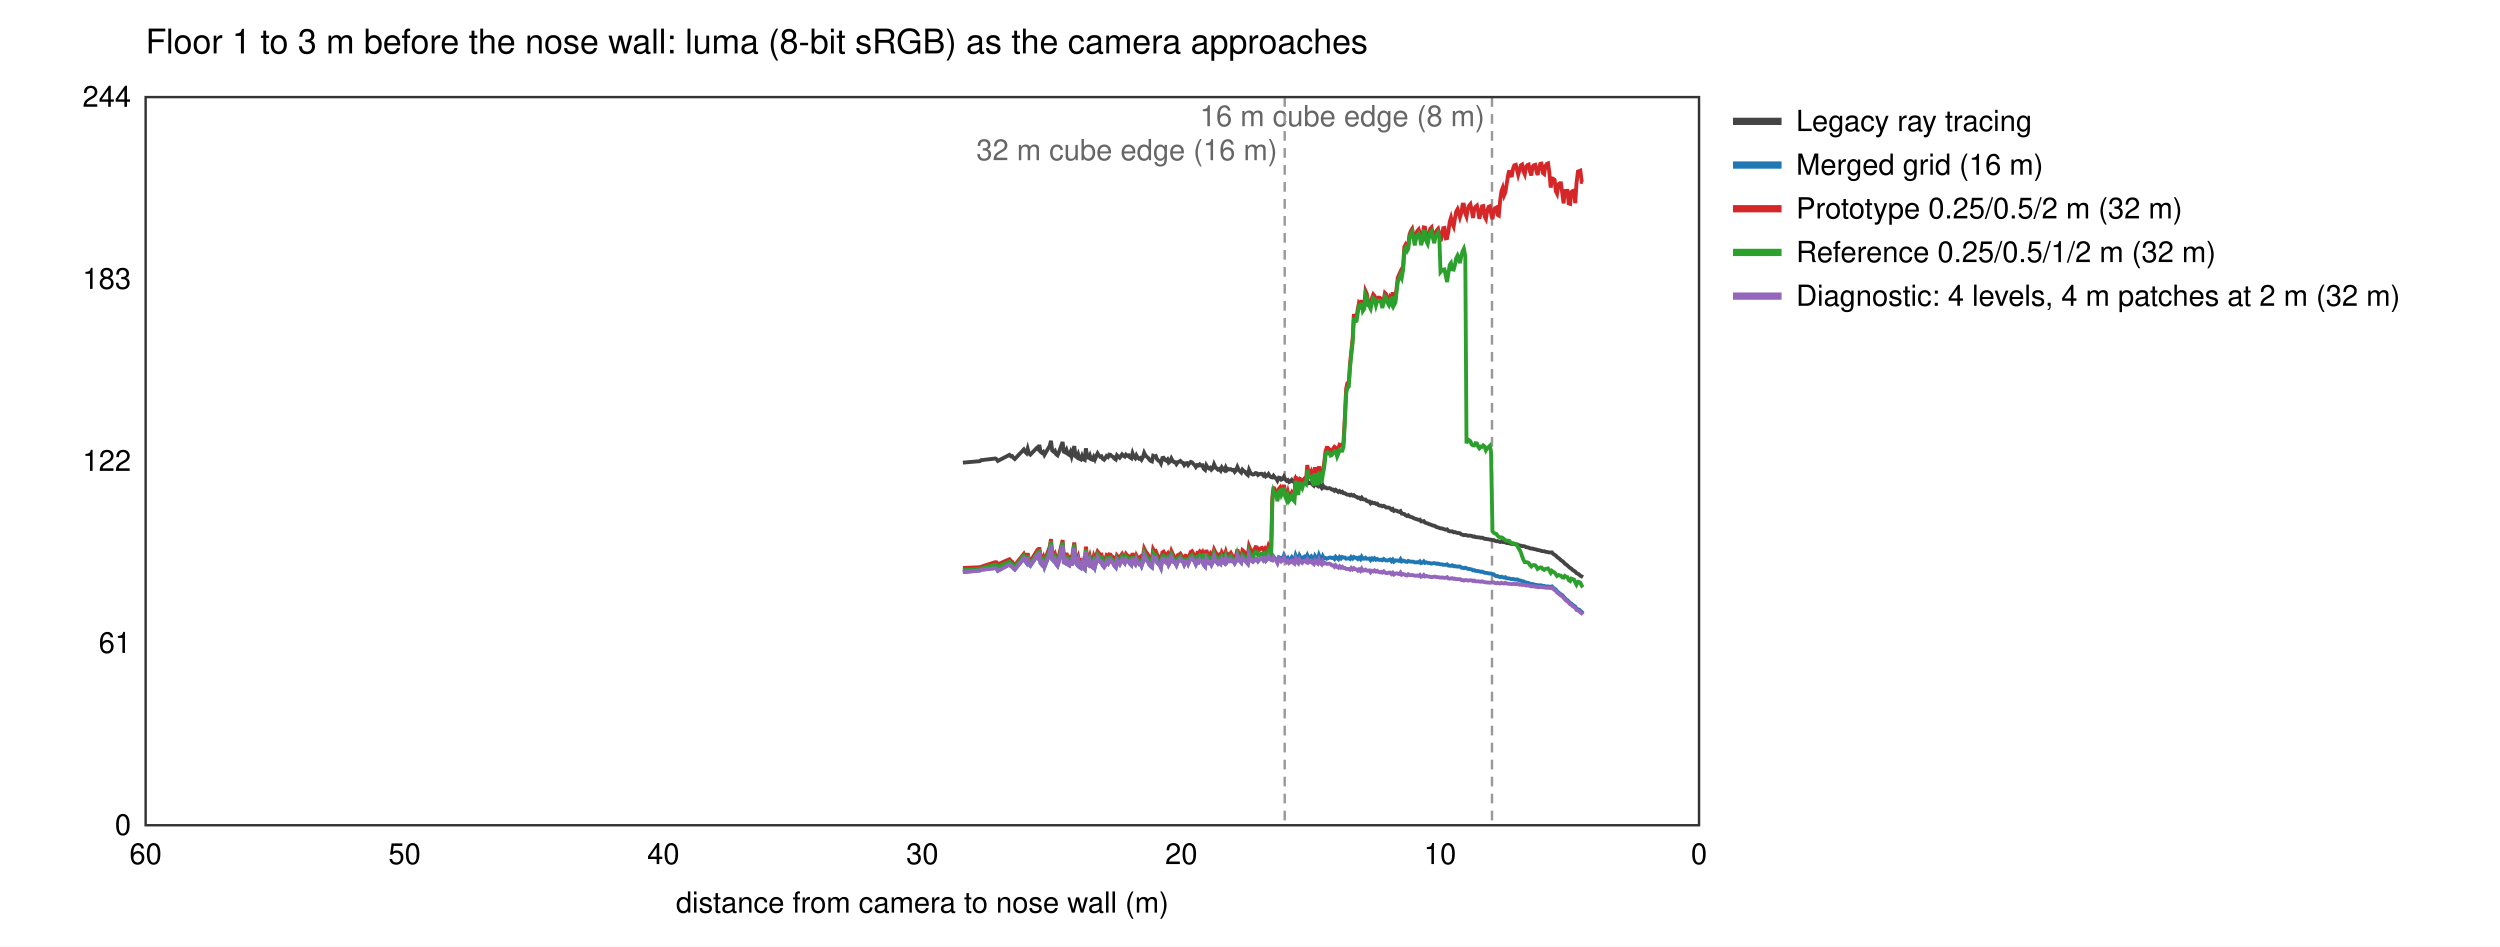
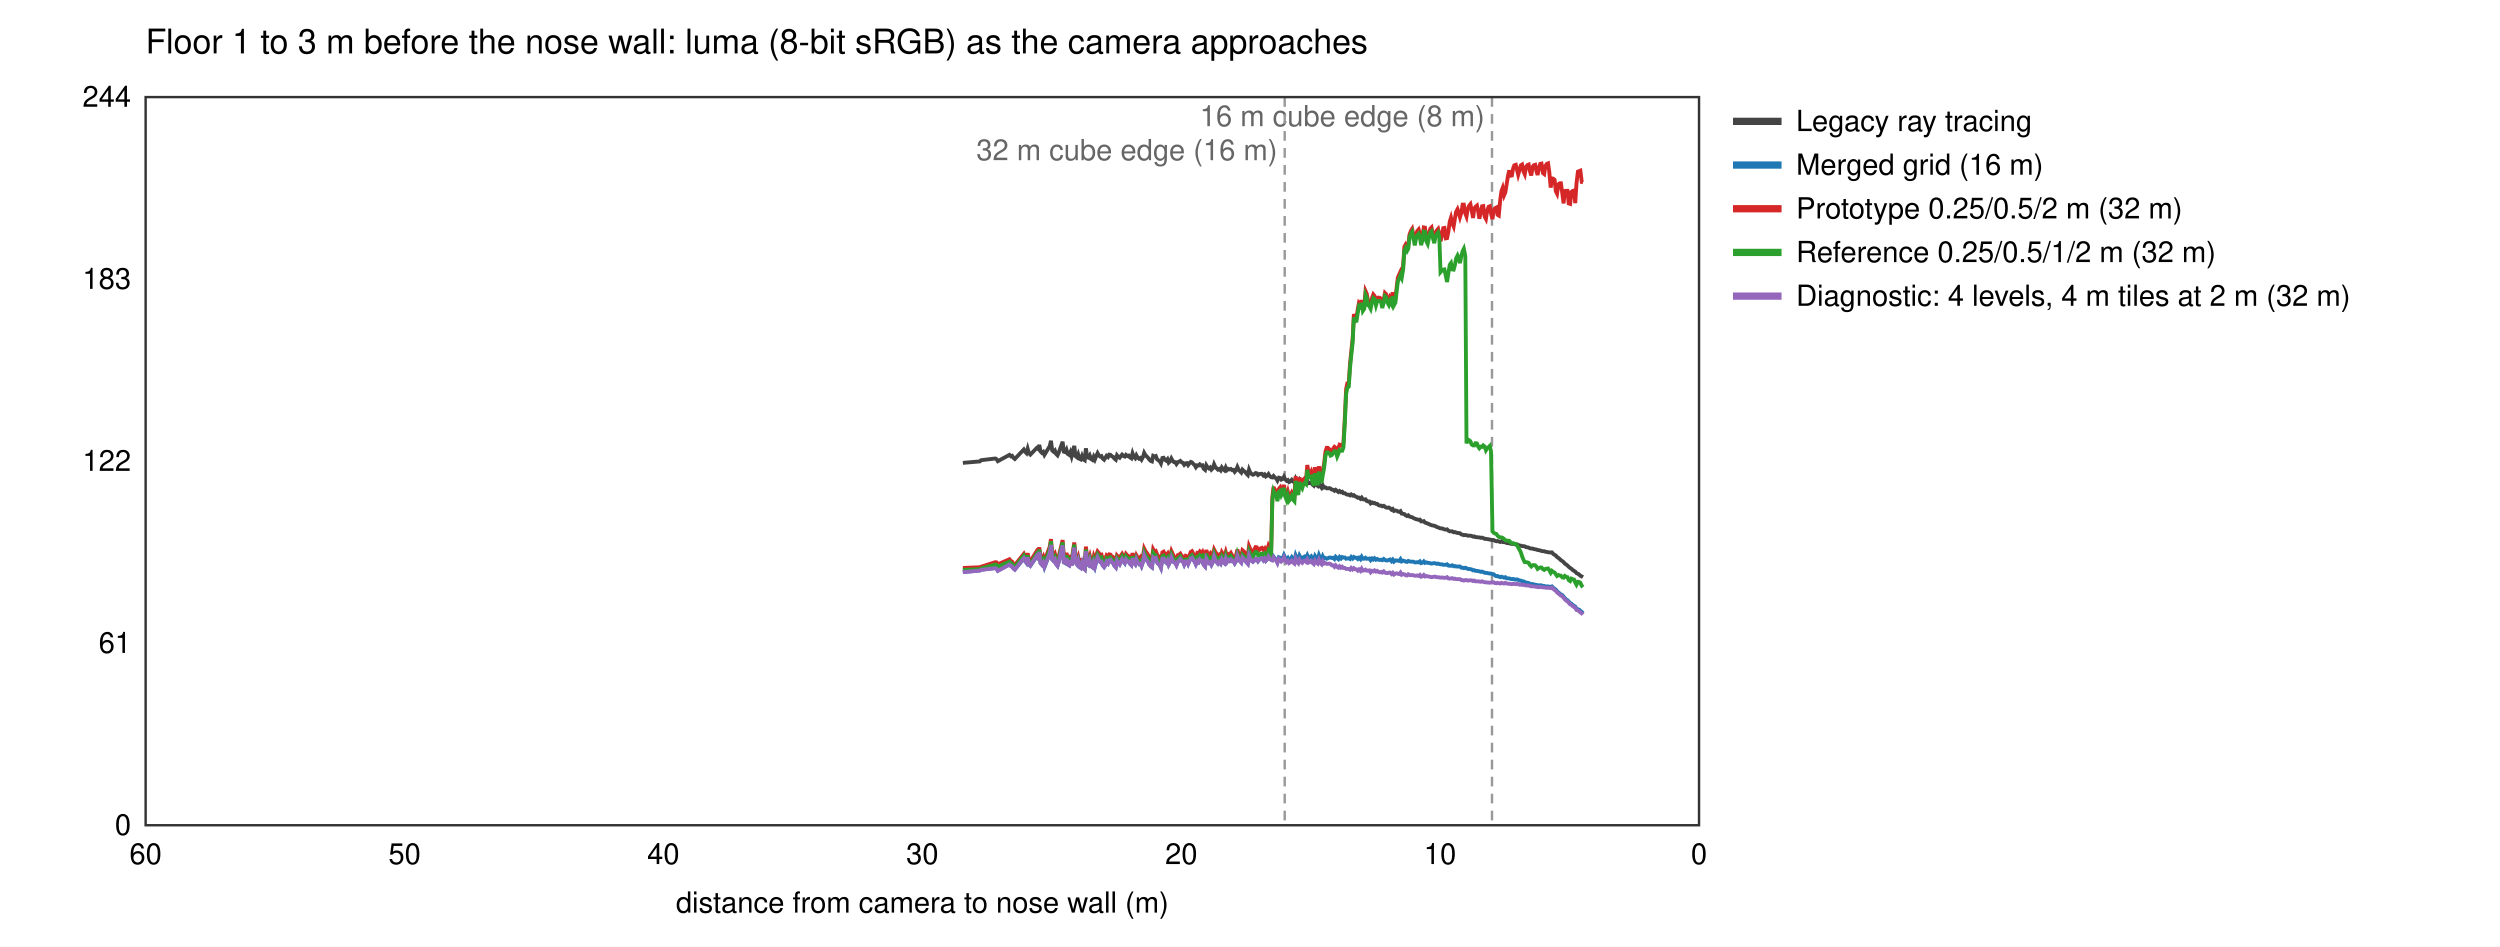
<svg xmlns="http://www.w3.org/2000/svg" width="1030" height="390" font-family="Helvetica, Arial, sans-serif" font-size="12">
  <rect width="100%" height="100%" fill="white" />
  <text x="60" y="22" font-size="14">Floor 1 to 3 m before the nose wall: luma (8-bit sRGB) as the camera approaches</text>
  <line x1="614.7" y1="40" x2="614.7" y2="340" stroke="#999" stroke-dasharray="4 3" />
  <text x="611.7" y="52" fill="#666" text-anchor="end">16 m cube edge (8 m)</text>
  <line x1="529.3" y1="40" x2="529.3" y2="340" stroke="#999" stroke-dasharray="4 3" />
  <text x="526.3" y="66" fill="#666" text-anchor="end">32 m cube edge (16 m)</text>
  <text x="700.0" y="356" text-anchor="middle">0</text>
  <text x="593.3" y="356" text-anchor="middle">10</text>
  <text x="486.7" y="356" text-anchor="middle">20</text>
  <text x="380.0" y="356" text-anchor="middle">30</text>
  <text x="273.3" y="356" text-anchor="middle">40</text>
  <text x="166.7" y="356" text-anchor="middle">50</text>
  <text x="60.0" y="356" text-anchor="middle">60</text>
  <text x="54" y="344.0" text-anchor="end">0</text>
  <text x="54" y="269.0" text-anchor="end">61</text>
  <text x="54" y="194.0" text-anchor="end">122</text>
  <text x="54" y="119.0" text-anchor="end">183</text>
  <text x="54" y="44.0" text-anchor="end">244</text>
  <text x="380.0" y="376" text-anchor="middle">distance from camera to nose wall (m)</text>
  <rect x="60" y="40" width="640" height="300" fill="none" stroke="#333" />
-   <polyline points="396.7,190.6 403.7,190.0 404.2,189.6 410.1,188.9 410.6,189.2 411.1,189.9 415.9,187.4 416.5,188.0 417.0,187.9 417.5,188.6 418.1,189.1 421.8,185.2 422.3,186.1 422.9,186.7 423.4,184.9 423.9,186.8 424.5,187.3 427.1,184.6 427.7,185.1 428.2,183.3 428.7,186.1 429.3,186.6 429.8,186.2 430.3,187.4 432.5,183.7 433.0,181.6 433.5,185.6 434.1,186.1 434.6,185.7 435.1,187.1 435.7,187.6 436.2,186.5 437.8,182.1 438.3,186.1 438.9,186.4 439.4,185.4 439.9,187.0 440.5,187.4 441.0,186.3 441.5,188.0 442.6,183.8 443.1,187.9 443.7,188.4 444.2,187.2 444.7,189.0 445.3,189.3 445.8,187.9 446.3,189.2 446.9,189.5 447.4,184.7 447.9,188.4 448.5,188.6 449.0,187.6 449.5,189.2 450.1,189.4 450.6,188.3 451.1,189.3 451.7,187.8 452.2,186.8 452.7,187.6 453.3,188.2 453.8,188.0 454.3,189.0 454.9,189.4 455.4,188.7 455.9,187.9 456.5,188.3 457.0,187.3 457.5,187.4 458.1,188.0 458.6,188.2 459.1,188.9 459.7,189.3 460.2,187.6 460.7,188.1 461.3,188.6 461.8,187.9 462.3,187.2 462.9,187.8 463.4,188.1 463.9,187.3 464.5,187.8 465.0,187.6 465.5,188.4 466.1,188.8 466.6,186.8 467.1,188.2 467.7,188.8 468.2,187.6 468.7,188.5 469.3,189.0 469.8,188.7 470.3,189.4 470.9,188.3 471.4,186.6 471.9,187.6 472.5,188.2 473.0,188.6 473.5,189.3 474.1,189.9 474.6,190.1 475.1,187.8 475.7,188.1 476.2,187.9 476.7,189.2 477.3,189.8 477.8,190.0 478.3,190.9 478.9,188.7 479.4,188.6 479.9,189.4 480.5,189.8 481.0,189.3 481.5,190.6 482.1,190.1 482.6,188.9 483.1,189.8 483.7,190.4 484.2,190.4 484.7,191.2 485.3,190.4 485.8,190.2 486.3,189.9 486.9,190.5 487.4,190.7 487.9,191.6 488.5,190.9 489.0,190.8 489.5,191.6 490.1,190.8 490.6,190.3 491.1,190.5 491.7,191.2 492.2,191.6 492.7,192.4 493.3,191.6 493.8,191.8 494.3,191.3 494.9,191.8 495.4,191.7 495.9,193.1 496.5,193.6 497.0,191.7 497.5,192.5 498.1,193.0 498.6,192.7 499.1,193.5 499.7,192.9 500.2,191.3 500.7,192.4 501.3,193.0 501.8,193.5 502.3,193.2 502.9,193.9 503.4,192.6 503.9,193.3 504.5,193.8 505.0,192.6 505.5,193.7 506.1,193.2 506.6,193.4 507.1,193.3 507.7,193.7 508.2,193.6 508.7,194.4 509.3,193.7 509.8,192.4 510.3,193.5 510.9,194.2 511.4,194.7 511.9,193.5 512.5,194.1 513.0,194.4 513.5,195.2 514.1,195.7 514.6,193.6 515.1,194.7 515.7,195.3 516.2,195.5 516.7,195.4 517.3,194.9 517.8,195.0 518.3,195.7 518.9,195.3 519.4,195.2 519.9,195.2 520.5,195.9 521.0,195.4 521.5,196.3 522.1,195.9 522.6,195.3 523.1,196.1 523.7,196.6 524.2,196.7 524.7,196.0 525.3,196.8 525.8,197.1 526.3,198.0 526.9,196.8 527.4,196.9 527.9,197.6 528.5,197.3 529.0,196.4 529.5,197.5 530.1,198.1 530.6,197.8 531.1,198.6 531.7,198.3 532.2,197.7 532.7,198.3 533.3,198.8 533.8,197.3 534.3,198.4 534.9,198.9 535.4,197.7 535.9,198.4 536.5,199.0 537.0,198.4 537.5,198.3 538.1,198.8 538.6,198.1 539.1,199.1 539.7,199.0 540.2,198.8 540.7,199.6 541.3,200.1 541.8,199.0 542.3,199.7 542.9,200.2 543.4,199.1 543.9,200.3 544.5,201.0 545.0,200.0 545.5,200.9 546.1,200.8 546.6,201.2 547.1,201.2 547.7,201.1 548.2,201.3 548.7,201.7 549.3,201.7 549.8,202.2 550.3,201.8 550.9,202.3 551.4,202.7 551.9,202.3 552.5,202.8 553.0,202.6 553.5,203.2 554.1,203.2 554.6,203.6 555.1,203.8 555.7,203.8 556.2,204.1 556.7,203.8 557.3,204.2 557.8,204.0 558.3,204.5 558.9,204.7 559.4,205.1 559.9,205.0 560.5,205.5 561.0,205.0 561.5,205.7 562.1,205.8 562.6,205.8 563.1,206.4 563.7,206.6 564.2,206.6 564.7,207.4 565.3,207.0 565.8,207.3 566.3,207.2 566.9,207.6 567.4,207.5 567.9,208.1 568.5,208.3 569.0,208.3 569.5,208.6 570.1,208.4 570.6,208.7 571.1,209.1 571.7,209.1 572.2,209.1 572.7,209.4 573.3,210.0 573.8,209.7 574.3,210.5 574.9,210.3 575.4,210.4 575.9,210.7 576.5,210.9 577.0,210.6 577.5,211.6 578.1,211.7 578.6,211.8 579.1,212.3 579.7,212.6 580.2,212.3 580.7,212.8 581.3,213.0 581.8,213.1 582.3,213.4 582.9,213.7 583.4,213.8 583.9,214.0 584.5,214.2 585.0,214.1 585.5,214.8 586.1,214.8 586.6,214.7 587.1,215.3 587.7,215.5 588.2,215.7 588.7,215.9 589.3,216.1 589.8,216.3 590.3,216.5 590.9,216.6 591.4,216.8 591.9,217.2 592.5,217.3 593.0,217.5 593.5,217.7 594.1,217.7 594.6,217.9 595.1,218.1 595.7,218.2 596.2,218.1 596.7,218.7 597.3,218.9 597.8,218.9 598.3,218.9 598.9,219.3 599.4,219.2 599.9,219.4 600.5,219.6 601.0,219.6 601.5,219.7 602.1,220.2 602.6,220.3 603.1,220.5 603.7,220.4 604.2,220.5 604.7,220.7 605.3,220.7 605.8,220.7 606.3,220.8 606.9,221.1 607.4,221.0 607.9,221.3 608.5,221.3 609.0,221.4 609.5,221.4 610.1,221.6 610.6,221.5 611.1,221.7 611.7,222.0 612.2,222.0 612.7,222.1 613.3,222.2 613.8,222.3 614.3,222.4 614.9,222.5 615.4,222.5 615.9,222.8 616.5,223.0 617.0,222.9 617.5,223.1 618.1,223.3 618.6,223.0 619.1,223.3 619.7,223.4 620.2,223.3 620.7,223.7 621.3,223.8 621.8,223.8 622.3,224.0 622.9,224.1 623.4,224.0 623.9,224.2 624.5,224.3 625.0,224.3 625.5,224.5 626.1,224.8 626.6,224.8 627.1,225.0 627.7,225.0 628.2,225.1 628.7,225.4 629.3,225.5 629.8,225.6 630.3,225.9 630.9,226.0 631.4,226.0 631.9,226.2 632.5,226.3 633.0,226.4 633.5,226.6 634.1,226.7 634.6,226.8 635.1,227.0 635.7,227.1 636.2,227.1 636.7,227.3 637.3,227.4 637.8,227.5 638.3,227.6 638.9,227.6 639.4,227.6 639.9,228.2 640.5,228.6 641.0,228.9 641.5,229.5 642.1,229.9 642.6,230.3 643.1,230.8 643.7,231.2 644.2,231.6 644.7,232.2 645.3,232.6 645.8,233.0 646.3,233.5 646.9,234.0 647.4,234.3 647.9,234.8 648.5,235.2 649.0,235.5 649.5,236.1 650.1,236.4 650.6,236.7 651.1,237.2 651.7,237.5 652.2,237.8" fill="none" stroke="#444444" stroke-width="1.6" />
+   <polyline points="396.7,190.7 403.7,190.1 404.2,189.6 410.1,188.9 410.6,189.2 411.1,190.0 415.9,187.4 416.5,188.0 417.0,187.8 417.5,188.6 418.1,189.1 421.8,185.2 422.3,186.1 422.9,186.7 423.4,184.9 423.9,186.7 424.5,187.3 427.1,184.6 427.7,185.0 428.2,183.3 428.7,186.0 429.3,186.6 429.8,186.2 430.3,187.4 432.5,183.8 433.0,181.6 433.5,185.6 434.1,186.1 434.6,185.6 435.1,187.0 435.7,187.6 436.2,186.5 437.8,182.0 438.3,186.1 438.9,186.3 439.4,185.3 439.9,187.0 440.5,187.4 441.0,186.3 441.5,188.0 442.6,183.7 443.1,187.9 443.7,188.4 444.2,187.2 444.7,189.0 445.3,189.3 445.8,187.9 446.3,189.2 446.9,189.6 447.4,184.7 447.9,188.4 448.5,188.6 449.0,187.7 449.5,189.1 450.1,189.5 450.6,188.2 451.1,189.3 451.7,187.8 452.2,186.7 452.7,187.6 453.3,188.1 453.8,187.9 454.3,188.9 454.9,189.4 455.4,188.6 455.9,187.8 456.5,188.3 457.0,187.3 457.5,187.4 458.1,188.0 458.6,188.2 459.1,188.9 459.7,189.4 460.2,187.6 460.7,188.2 461.3,188.6 461.8,187.9 462.3,187.3 462.9,187.9 463.4,188.1 463.9,187.4 464.5,187.9 465.0,187.7 465.5,188.4 466.1,188.8 466.6,186.8 467.1,188.2 467.7,188.8 468.2,187.6 468.7,188.5 469.3,189.0 469.8,188.7 470.3,189.4 470.9,188.3 471.4,186.6 471.9,187.5 472.5,188.1 473.0,188.6 473.5,189.3 474.1,189.9 474.6,190.1 475.1,187.8 475.7,188.1 476.2,187.9 476.7,189.2 477.3,189.7 477.8,190.0 478.3,190.9 478.9,188.7 479.4,188.6 479.9,189.4 480.5,189.8 481.0,189.2 481.5,190.6 482.1,190.0 482.6,188.9 483.1,189.8 483.7,190.4 484.2,190.4 484.7,191.2 485.3,190.4 485.8,190.2 486.3,189.9 486.9,190.5 487.4,190.7 487.9,191.5 488.5,190.9 489.0,190.8 489.5,191.6 490.1,190.8 490.6,190.3 491.1,190.5 491.7,191.2 492.2,191.6 492.7,192.5 493.3,191.7 493.8,191.8 494.3,191.3 494.9,191.8 495.4,191.7 495.9,193.1 496.5,193.6 497.0,191.7 497.5,192.5 498.1,193.0 498.6,192.6 499.1,193.5 499.7,192.9 500.2,191.3 500.7,192.4 501.3,193.0 501.8,193.5 502.3,193.2 502.9,193.8 503.4,192.6 503.9,193.3 504.5,193.8 505.0,192.6 505.5,193.7 506.1,193.2 506.6,193.4 507.1,193.2 507.7,193.7 508.2,193.6 508.7,194.4 509.3,193.7 509.8,192.4 510.3,193.5 510.9,194.2 511.4,194.7 511.9,193.5 512.5,194.1 513.0,194.4 513.5,195.1 514.1,195.7 514.6,193.5 515.1,194.7 515.7,195.3 516.2,195.6 516.7,195.4 517.3,194.9 517.8,195.0 518.3,195.7 518.9,195.3 519.4,195.2 519.9,195.2 520.5,195.9 521.0,195.5 521.5,196.3 522.1,195.9 522.6,195.3 523.1,196.1 523.7,196.6 524.2,196.7 524.7,196.1 525.3,196.8 525.8,197.1 526.3,198.0 526.9,196.8 527.4,196.9 527.9,197.6 528.5,197.3 529.0,196.4 529.5,197.5 530.1,198.1 530.6,197.8 531.1,198.6 531.7,198.3 532.2,197.7 532.7,198.3 533.3,198.8 533.8,197.3 534.3,198.4 534.9,198.9 535.4,197.7 535.9,198.5 536.5,198.9 537.0,198.4 537.5,198.3 538.1,198.8 538.6,198.1 539.1,199.1 539.7,199.0 540.2,198.8 540.7,199.6 541.3,200.1 541.8,199.0 542.3,199.7 542.9,200.2 543.4,199.1 543.9,200.3 544.5,201.0 545.0,200.0 545.5,200.9 546.1,200.8 546.6,201.2 547.1,201.2 547.7,201.1 548.2,201.3 548.7,201.7 549.3,201.8 549.8,202.2 550.3,201.8 550.9,202.3 551.4,202.7 551.9,202.3 552.5,202.8 553.0,202.6 553.5,203.2 554.1,203.2 554.6,203.6 555.1,203.8 555.7,203.8 556.2,204.1 556.7,203.7 557.3,204.2 557.8,204.0 558.3,204.5 558.9,204.7 559.4,205.1 559.9,205.0 560.5,205.5 561.0,205.0 561.5,205.7 562.1,205.8 562.6,205.7 563.1,206.4 563.7,206.6 564.2,206.6 564.7,207.4 565.3,207.0 565.8,207.3 566.3,207.2 566.9,207.6 567.4,207.6 567.9,208.1 568.5,208.3 569.0,208.3 569.5,208.6 570.1,208.4 570.6,208.8 571.1,209.1 571.7,209.2 572.2,209.1 572.7,209.4 573.3,210.0 573.8,209.7 574.3,210.5 574.9,210.3 575.4,210.4 575.9,210.7 576.5,210.9 577.0,210.6 577.5,211.6 578.1,211.7 578.6,211.8 579.1,212.3 579.7,212.6 580.2,212.3 580.7,212.8 581.3,213.0 581.8,213.1 582.3,213.4 582.9,213.7 583.4,213.9 583.9,214.0 584.5,214.2 585.0,214.1 585.5,214.8 586.1,214.8 586.6,214.7 587.1,215.3 587.7,215.5 588.2,215.7 588.7,215.9 589.3,216.2 589.8,216.4 590.3,216.5 590.9,216.6 591.4,216.8 591.9,217.1 592.5,217.3 593.0,217.5 593.5,217.7 594.1,217.7 594.6,217.9 595.1,218.1 595.7,218.2 596.2,218.1 596.7,218.6 597.3,218.9 597.8,218.9 598.3,218.9 598.9,219.3 599.4,219.2 599.9,219.4 600.5,219.6 601.0,219.6 601.5,219.7 602.1,220.2 602.6,220.3 603.1,220.5 603.7,220.4 604.2,220.5 604.7,220.7 605.3,220.7 605.8,220.7 606.3,220.8 606.9,221.1 607.4,221.0 607.9,221.3 608.5,221.3 609.0,221.4 609.5,221.4 610.1,221.6 610.6,221.5 611.1,221.7 611.7,222.0 612.2,222.0 612.7,222.1 613.3,222.2 613.8,222.3 614.3,222.4 614.9,222.5 615.4,222.5 615.9,222.8 616.5,223.0 617.0,222.9 617.5,223.1 618.1,223.3 618.6,223.0 619.1,223.3 619.7,223.4 620.2,223.3 620.7,223.7 621.3,223.8 621.8,223.8 622.3,224.0 622.9,224.1 623.4,224.0 623.9,224.2 624.5,224.3 625.0,224.3 625.5,224.5 626.1,224.8 626.6,224.8 627.1,225.0 627.7,225.0 628.2,225.1 628.7,225.4 629.3,225.5 629.8,225.6 630.3,225.9 630.9,226.0 631.4,226.0 631.9,226.2 632.5,226.3 633.0,226.4 633.5,226.6 634.1,226.7 634.6,226.8 635.1,227.0 635.7,227.1 636.2,227.1 636.7,227.3 637.3,227.4 637.8,227.5 638.3,227.6 638.9,227.6 639.4,227.6 639.9,228.2 640.5,228.6 641.0,228.9 641.5,229.5 642.1,229.9 642.6,230.3 643.1,230.8 643.7,231.2 644.2,231.6 644.7,232.2 645.3,232.6 645.8,233.0 646.3,233.5 646.9,234.0 647.4,234.3 647.9,234.8 648.5,235.2 649.0,235.5 649.5,236.1 650.1,236.4 650.6,236.7 651.1,237.2 651.7,237.5 652.2,237.8" fill="none" stroke="#444444" stroke-width="1.6" />
  <line x1="714" y1="50" x2="734" y2="50" stroke="#444444" stroke-width="3" />
  <text x="740" y="54">Legacy ray tracing</text>
  <polyline points="396.7,235.7 403.7,235.0 404.2,234.7 410.1,234.0 410.6,234.3 411.1,235.1 415.9,232.5 416.5,233.1 417.0,233.3 417.5,234.1 418.1,234.6 421.8,230.1 422.3,231.1 422.9,231.9 423.4,229.6 423.9,232.5 424.5,233.1 427.1,229.3 427.7,230.0 428.2,227.3 428.7,232.0 429.3,232.7 429.8,232.0 430.3,233.7 432.5,228.0 433.0,224.5 433.5,230.5 434.1,231.1 434.6,230.5 435.1,232.3 435.7,233.1 436.2,231.4 437.8,224.7 438.3,231.6 438.9,232.0 439.4,229.9 439.9,232.5 440.5,232.9 441.0,230.8 441.5,232.9 442.6,225.5 443.1,231.7 443.7,232.5 444.2,231.0 444.7,233.6 445.3,234.0 445.8,232.0 446.3,234.0 446.9,234.5 447.4,227.1 447.9,232.3 448.5,232.8 449.0,231.1 449.5,233.2 450.1,233.7 450.6,232.1 451.1,233.6 451.7,231.3 452.2,229.6 452.7,230.6 453.3,231.5 453.8,231.4 454.3,232.9 454.9,233.6 455.4,232.8 455.9,231.4 456.5,232.1 457.0,230.8 457.5,230.6 458.1,231.6 458.6,232.0 459.1,233.0 459.7,233.7 460.2,231.0 460.7,231.8 461.3,232.5 461.8,231.5 462.3,230.5 462.9,231.3 463.4,232.0 463.9,230.4 464.5,231.1 465.0,231.3 465.5,232.2 466.1,232.8 466.6,230.1 467.1,231.7 467.7,232.4 468.2,230.5 468.7,231.7 469.3,232.4 469.8,232.1 470.3,233.2 470.9,231.4 471.4,228.6 471.9,229.9 472.5,230.8 473.0,231.4 473.5,232.5 474.1,233.3 474.6,233.7 475.1,229.7 475.7,230.2 476.2,230.0 476.7,231.6 477.3,232.4 477.8,232.8 478.3,233.9 478.9,230.2 479.4,230.2 479.9,231.2 480.5,231.8 481.0,230.9 481.5,232.6 482.1,231.5 482.6,229.7 483.1,230.9 483.7,231.7 484.2,231.9 484.7,232.8 485.3,231.3 485.8,231.0 486.3,230.3 486.9,231.1 487.4,231.4 487.9,232.6 488.5,231.3 489.0,231.2 489.5,232.3 490.1,230.9 490.6,230.1 491.1,229.8 491.7,230.8 492.2,231.4 492.7,232.5 493.3,231.2 493.8,231.6 494.3,230.5 494.9,231.2 495.4,231.0 495.9,232.6 496.5,233.3 497.0,230.1 497.5,231.2 498.1,231.9 498.6,231.7 499.1,232.7 499.7,231.5 500.2,229.3 500.7,230.6 501.3,231.6 501.8,232.2 502.3,231.5 502.9,232.2 503.4,230.5 503.9,231.4 504.5,232.0 505.0,230.2 505.5,231.5 506.1,230.8 506.6,231.1 507.1,230.5 507.7,231.2 508.2,231.2 508.7,232.1 509.3,231.1 509.8,229.0 510.3,230.3 510.9,231.2 511.4,231.7 511.9,229.7 512.5,230.4 513.0,230.8 513.5,231.6 514.1,232.2 514.6,229.0 515.1,230.3 515.7,231.1 516.2,231.4 516.7,231.0 517.3,230.2 517.8,230.3 518.3,231.2 518.9,230.4 519.4,230.1 519.9,230.0 520.5,230.8 521.0,230.0 521.5,231.0 522.1,230.3 522.6,229.2 523.1,230.1 523.7,230.6 524.2,230.6 524.7,229.3 525.3,230.1 525.8,230.5 526.3,231.5 526.9,229.6 527.4,229.8 527.9,230.5 528.5,230.0 529.0,228.7 529.5,229.8 530.1,230.5 530.6,229.9 531.1,230.9 531.7,230.4 532.2,229.6 532.7,230.4 533.3,231.0 533.8,228.8 534.3,230.0 534.9,230.6 535.4,228.9 535.9,229.8 536.5,230.4 537.0,229.6 537.5,229.3 538.1,229.9 538.6,228.8 539.1,230.0 539.7,229.6 540.2,229.2 540.7,230.1 541.3,230.7 541.8,229.1 542.3,229.9 542.9,230.5 543.4,228.7 543.9,229.9 544.5,230.7 545.0,229.2 545.5,230.1 546.1,229.9 546.6,230.2 547.1,230.0 547.7,229.7 548.2,229.7 548.7,229.9 549.3,229.8 549.8,230.3 550.3,229.4 550.9,230.0 551.4,230.4 551.9,229.5 552.5,230.1 553.0,229.5 553.5,229.7 554.1,229.7 554.6,230.2 555.1,230.1 555.7,230.0 556.2,230.3 556.7,229.5 557.3,230.1 557.8,229.5 558.3,229.8 558.9,229.8 559.4,230.3 559.9,229.8 560.5,230.4 561.0,229.4 561.5,230.2 562.1,230.2 562.6,229.8 563.1,230.2 563.7,230.2 564.2,230.1 564.7,230.8 565.3,230.1 565.8,230.5 566.3,230.0 566.9,230.6 567.4,230.3 567.9,230.6 568.5,230.7 569.0,230.6 569.5,230.8 570.1,230.3 570.6,230.7 571.1,230.9 571.7,230.9 572.2,230.7 572.7,230.5 573.3,231.2 573.8,230.6 574.3,231.4 574.9,230.9 575.4,230.9 575.9,231.0 576.5,231.1 577.0,230.4 577.5,231.3 578.1,231.0 578.6,231.1 579.1,231.4 579.7,231.5 580.2,231.1 580.7,231.3 581.3,231.4 581.8,231.4 582.3,231.4 582.9,231.7 583.4,231.7 583.9,231.6 584.5,231.7 585.0,231.3 585.5,232.0 586.1,231.8 586.6,231.3 587.1,231.9 587.7,231.7 588.2,231.9 588.7,231.9 589.3,232.1 589.8,232.2 590.3,232.1 590.9,232.0 591.4,232.1 591.9,232.3 592.5,232.2 593.0,232.4 593.5,232.5 594.1,232.5 594.6,232.7 595.1,232.7 595.7,232.7 596.2,232.5 596.7,233.0 597.3,233.1 597.8,233.1 598.3,232.9 598.9,233.3 599.4,233.2 599.9,233.4 600.5,233.4 601.0,233.4 601.5,233.4 602.1,233.9 602.6,233.9 603.1,234.1 603.7,233.9 604.2,234.1 604.7,234.4 605.3,234.4 605.8,234.5 606.3,234.6 606.9,235.0 607.4,234.9 607.9,235.2 608.5,235.2 609.0,235.3 609.5,235.4 610.1,235.6 610.6,235.5 611.1,235.7 611.7,236.0 612.2,236.0 612.7,236.1 613.3,236.2 613.8,236.3 614.3,236.3 614.9,236.5 615.4,236.6 615.9,237.1 616.5,237.4 617.0,237.3 617.5,237.6 618.1,237.8 618.6,237.6 619.1,237.8 619.7,238.0 620.2,237.8 620.7,238.2 621.3,238.3 621.8,238.3 622.3,238.5 622.9,238.6 623.4,238.5 623.9,238.7 624.5,238.8 625.0,238.7 625.5,238.9 626.1,239.2 626.6,239.2 627.1,239.5 627.7,239.5 628.2,239.8 628.7,240.0 629.3,240.1 629.8,240.2 630.3,240.5 630.9,240.7 631.4,240.6 631.9,240.8 632.5,240.9 633.0,241.0 633.5,241.1 634.1,241.2 634.6,241.1 635.1,241.2 635.7,241.4 636.2,241.4 636.7,241.6 637.3,241.6 637.8,241.6 638.3,241.7 638.9,241.8 639.4,241.6 639.9,242.1 640.5,242.6 641.0,242.9 641.5,243.6 642.1,244.1 642.6,244.5 643.1,244.9 643.7,245.2 644.2,245.8 644.7,246.4 645.3,247.0 645.8,247.3 646.3,247.8 646.9,248.5 647.4,248.7 647.9,249.2 648.5,249.6 649.0,249.9 649.5,250.8 650.1,251.0 650.6,251.2 651.1,251.7 651.7,252.1 652.2,252.7" fill="none" stroke="#1f77b4" stroke-width="1.6" />
  <line x1="714" y1="68" x2="734" y2="68" stroke="#1f77b4" stroke-width="3" />
  <text x="740" y="72">Merged grid (16 m)</text>
  <polyline points="396.7,234.0 403.7,233.7 404.2,233.5 410.1,231.6 410.6,231.7 411.1,232.5 415.9,230.4 416.5,231.1 417.0,231.4 417.5,232.4 418.1,232.8 421.8,228.2 422.3,229.4 422.9,230.3 423.4,227.9 423.9,230.7 424.5,231.3 427.1,227.1 427.7,228.0 428.2,225.5 428.7,229.9 429.3,230.2 429.8,229.3 430.3,231.2 432.5,225.2 433.0,222.1 433.5,228.2 434.1,228.7 434.6,228.0 435.1,229.8 435.7,230.9 436.2,229.3 437.8,222.5 438.3,229.4 438.9,229.9 439.4,227.8 439.9,230.3 440.5,230.7 441.0,228.7 441.5,231.1 442.6,223.5 443.1,229.7 443.7,230.8 444.2,229.4 444.7,231.8 445.3,232.1 445.8,230.1 446.3,232.3 446.9,233.0 447.4,225.2 447.9,230.1 448.5,230.5 449.0,229.0 449.5,231.2 450.1,231.5 450.6,229.3 451.1,230.8 451.7,228.6 452.2,227.2 452.7,227.8 453.3,228.6 453.8,228.5 454.3,230.3 454.9,231.3 455.4,230.2 455.9,228.8 456.5,229.3 457.0,228.4 457.5,228.5 458.1,229.3 458.6,229.5 459.1,230.5 459.7,231.6 460.2,228.9 460.7,229.5 461.3,230.0 461.8,228.9 462.3,228.2 462.9,229.4 463.4,229.7 463.9,228.2 464.5,228.9 465.0,229.1 465.5,230.3 466.1,230.7 466.6,227.9 467.1,229.5 467.7,230.7 468.2,228.8 468.7,229.7 469.3,230.0 469.8,229.5 470.3,230.8 470.9,229.2 471.4,226.0 471.9,227.0 472.5,227.8 473.0,228.6 473.5,229.7 474.1,230.1 474.6,230.1 475.1,226.3 475.7,227.4 476.2,227.1 476.7,228.4 477.3,229.2 477.8,229.5 478.3,231.0 478.9,227.6 479.4,227.3 479.9,228.3 480.5,228.7 481.0,228.1 481.5,230.2 482.1,228.9 482.6,227.0 483.1,228.1 483.7,229.3 484.2,229.6 484.7,230.5 485.3,228.7 485.8,228.5 486.3,228.1 486.9,229.1 487.4,229.3 487.9,230.3 488.5,229.0 489.0,229.2 489.5,230.4 490.1,228.7 490.6,227.4 491.1,227.1 491.7,228.3 492.2,228.9 492.7,229.6 493.3,227.8 493.8,227.9 494.3,227.2 494.9,227.9 495.4,227.3 495.9,228.7 496.5,229.5 497.0,226.6 497.5,228.2 498.1,228.6 498.6,228.0 499.1,229.1 499.7,228.5 500.2,226.4 500.7,227.4 501.3,228.2 501.8,228.8 502.3,228.5 502.9,229.5 503.4,227.6 503.9,228.5 504.5,229.0 505.0,227.4 505.5,229.2 506.1,228.3 506.6,228.4 507.1,227.8 507.7,229.0 508.2,229.2 508.7,229.8 509.3,228.7 509.8,226.4 510.3,228.2 510.9,229.2 511.4,229.2 511.9,226.7 512.5,227.2 513.0,227.9 513.5,228.8 514.1,228.9 514.6,225.0 515.1,226.2 515.7,227.3 516.2,227.6 516.7,226.5 517.3,225.4 517.8,225.5 518.3,227.0 518.9,226.5 519.4,225.9 519.9,225.7 520.5,226.5 521.0,226.0 521.5,227.5 522.1,226.5 522.6,224.8 523.1,225.8 523.7,227.2 524.2,204.9 524.7,200.6 525.3,202.1 525.8,202.1 526.3,205.1 526.9,201.4 527.4,200.8 527.9,202.6 528.5,201.4 529.0,199.8 529.5,203.1 530.1,204.4 530.6,202.6 531.1,204.6 531.7,204.1 532.2,203.0 532.7,204.0 533.3,204.5 533.8,196.2 534.3,200.4 534.9,202.2 535.4,196.8 535.9,198.1 536.5,199.1 537.0,197.6 537.5,197.1 538.1,197.6 538.6,191.6 539.1,194.6 539.7,195.1 540.2,194.2 540.7,196.1 541.3,197.4 541.8,192.5 542.3,195.6 542.9,197.9 543.4,192.1 543.9,194.8 544.5,196.6 545.0,193.6 545.5,191.3 546.1,186.0 546.6,184.5 547.1,184.5 547.7,185.1 548.2,186.1 548.7,185.8 549.3,184.8 549.8,184.1 550.3,184.5 550.9,186.1 551.4,184.7 551.9,183.2 552.5,183.4 553.0,183.7 553.5,182.4 554.1,171.6 554.6,160.3 555.1,157.9 555.7,157.6 556.2,150.0 556.7,145.0 557.3,139.4 557.8,129.4 558.3,131.0 558.9,130.9 559.4,127.4 559.9,124.7 560.5,125.3 561.0,123.7 561.5,126.6 562.1,125.6 562.6,119.9 563.1,121.0 563.7,124.4 564.2,124.8 564.7,125.8 565.3,122.7 565.8,121.3 566.3,121.9 566.9,124.5 567.4,122.8 567.9,122.6 568.5,122.7 569.0,123.2 569.5,125.7 570.1,123.4 570.6,120.7 571.1,121.2 571.7,123.7 572.2,124.2 572.7,122.5 573.3,123.5 573.8,120.4 574.3,124.2 574.9,123.2 575.4,118.6 575.9,114.4 576.5,113.0 577.0,111.9 577.5,113.1 578.1,109.4 578.6,101.7 579.1,100.8 579.7,102.0 580.2,101.2 580.7,96.7 581.3,95.1 581.8,94.3 582.3,96.8 582.9,99.4 583.4,96.7 583.9,95.2 584.5,94.5 585.0,96.1 585.5,99.4 586.1,97.1 586.6,93.7 587.1,93.8 587.7,97.9 588.2,98.9 588.7,96.5 589.3,94.2 589.8,93.7 590.3,96.3 590.9,98.8 591.4,96.0 591.9,95.0 592.5,94.3 593.0,96.4 593.5,99.4 594.1,97.1 594.6,94.0 595.1,93.9 595.7,98.2 596.2,98.1 596.7,95.6 597.3,91.3 597.8,89.7 598.3,91.9 598.9,93.3 599.4,90.2 599.9,87.3 600.5,86.2 601.0,87.7 601.5,89.5 602.1,87.5 602.6,84.3 603.1,84.3 603.7,87.9 604.2,89.2 604.7,86.2 605.3,84.7 605.8,84.1 606.3,86.5 606.9,89.8 607.4,86.0 607.9,85.2 608.5,84.7 609.0,87.1 609.5,90.1 610.1,87.4 610.6,85.0 611.1,84.9 611.7,89.3 612.2,90.2 612.7,87.0 613.3,85.2 613.8,85.0 614.3,87.9 614.9,90.3 615.4,86.6 615.9,85.8 616.5,85.5 617.0,88.5 617.5,88.8 618.1,82.3 618.6,78.7 619.1,77.4 619.7,80.4 620.2,79.2 620.7,76.1 621.3,72.4 621.8,70.2 622.3,72.4 622.9,72.3 623.4,69.4 623.9,68.1 624.5,67.9 625.0,69.9 625.5,72.0 626.1,69.9 626.6,68.1 627.1,67.8 627.7,70.7 628.2,71.8 628.7,68.8 629.3,68.0 629.8,67.8 630.3,70.5 630.9,72.3 631.4,68.8 631.9,68.1 632.5,67.9 633.0,70.5 633.5,72.1 634.1,68.9 634.6,67.5 635.1,67.4 635.7,71.3 636.2,71.7 636.7,68.4 637.3,67.5 637.8,67.3 638.3,70.8 638.9,77.3 639.4,73.5 639.9,73.6 640.5,74.1 641.0,78.8 641.5,79.8 642.1,75.9 642.6,75.5 643.1,75.5 643.7,79.9 644.2,83.8 644.7,78.7 645.3,78.6 645.8,78.6 646.3,83.8 646.9,84.0 647.4,79.1 647.9,78.7 648.5,78.5 649.0,83.7 649.5,75.7 650.1,70.7 650.6,70.5 651.1,70.3 651.7,75.0 652.2,75.1" fill="none" stroke="#d62728" stroke-width="1.6" />
  <line x1="714" y1="86" x2="734" y2="86" stroke="#d62728" stroke-width="3" />
  <text x="740" y="90">Prototype 0.25/0.5/2 m (32 m)</text>
  <polyline points="396.7,234.8 403.7,234.5 404.2,234.2 410.1,232.6 410.6,232.8 411.1,233.5 415.9,231.4 416.5,232.1 417.0,232.3 417.5,233.2 418.1,233.6 421.8,228.9 422.3,230.0 422.9,231.1 423.4,228.8 423.9,231.7 424.5,232.3 427.1,228.2 427.7,229.0 428.2,226.4 428.7,230.9 429.3,231.4 429.8,230.5 430.3,232.2 432.5,226.4 433.0,223.0 433.5,229.4 434.1,230.1 434.6,229.4 435.1,231.2 435.7,232.1 436.2,230.4 437.8,223.5 438.3,230.5 438.9,230.9 439.4,228.8 439.9,231.3 440.5,231.7 441.0,229.7 441.5,231.9 442.6,224.4 443.1,230.6 443.7,231.5 444.2,230.4 444.7,232.8 445.3,233.3 445.8,231.2 446.3,233.3 446.9,233.9 447.4,226.4 447.9,231.4 448.5,231.9 449.0,230.3 449.5,232.4 450.1,232.7 450.6,230.7 451.1,232.1 451.7,229.9 452.2,228.4 452.7,229.1 453.3,229.9 453.8,229.7 454.3,231.5 454.9,232.7 455.4,231.6 455.9,230.2 456.5,230.9 457.0,229.7 457.5,229.6 458.1,230.5 458.6,230.8 459.1,231.8 459.7,232.7 460.2,230.0 460.7,230.7 461.3,231.2 461.8,230.1 462.3,229.2 462.9,230.3 463.4,230.8 463.9,229.2 464.5,229.9 465.0,230.1 465.5,231.5 466.1,232.1 466.6,229.2 467.1,230.8 467.7,231.8 468.2,229.9 468.7,230.9 469.3,231.4 469.8,231.1 470.3,232.2 470.9,230.5 471.4,227.5 471.9,228.6 472.5,229.4 473.0,230.1 473.5,231.1 474.1,231.6 474.6,231.7 475.1,227.8 475.7,228.6 476.2,228.8 476.7,230.3 477.3,231.1 477.8,231.4 478.3,232.7 478.9,229.1 479.4,228.9 479.9,229.9 480.5,230.4 481.0,229.7 481.5,231.6 482.1,230.3 482.6,228.4 483.1,229.5 483.7,230.5 484.2,230.8 484.7,231.7 485.3,230.0 485.8,229.7 486.3,229.2 486.9,230.4 487.4,230.7 487.9,231.8 488.5,230.5 489.0,230.5 489.5,231.6 490.1,230.1 490.6,229.0 491.1,228.7 491.7,229.7 492.2,230.3 492.7,231.2 493.3,229.5 493.8,229.7 494.3,228.8 494.9,229.4 495.4,229.0 495.9,230.4 496.5,231.1 497.0,228.1 497.5,229.9 498.1,230.4 498.6,230.0 499.1,231.0 499.7,230.1 500.2,227.9 500.7,229.1 501.3,230.0 501.8,230.5 502.3,230.0 502.9,230.8 503.4,229.1 503.9,229.9 504.5,230.5 505.0,228.8 505.5,230.4 506.1,229.6 506.6,229.7 507.1,229.1 507.7,230.0 508.2,230.6 508.7,231.4 509.3,230.4 509.8,228.1 510.3,229.6 510.9,230.6 511.4,230.9 511.9,228.5 512.5,229.1 513.0,229.6 513.5,230.5 514.1,230.7 514.6,227.1 515.1,228.3 515.7,229.2 516.2,229.4 516.7,228.4 517.3,227.4 517.8,227.5 518.3,228.7 518.9,228.7 519.4,228.2 519.9,228.1 520.5,228.9 521.0,228.2 521.5,229.4 522.1,228.6 522.6,227.0 523.1,228.0 523.7,228.9 524.2,206.3 524.7,202.3 525.3,203.7 525.8,203.6 526.3,206.5 526.9,202.6 527.4,202.2 527.9,204.0 528.5,202.8 529.0,201.0 529.5,204.5 530.1,206.1 530.6,204.3 531.1,206.3 531.7,205.5 532.2,204.4 532.7,205.8 533.3,206.5 533.8,198.1 534.3,202.2 534.9,203.9 535.4,198.6 535.9,200.2 536.5,201.2 537.0,199.6 537.5,199.0 538.1,199.5 538.6,193.6 539.1,196.5 539.7,196.7 540.2,196.4 540.7,198.5 541.3,200.0 541.8,195.0 542.3,197.8 542.9,199.9 543.4,194.3 543.9,197.0 544.5,198.9 545.0,195.6 545.5,193.0 546.1,187.8 546.6,186.4 547.1,186.4 547.7,186.7 548.2,187.7 548.7,187.5 549.3,186.6 549.8,185.9 550.3,186.0 550.9,188.1 551.4,186.9 551.9,185.4 552.5,185.7 553.0,185.7 553.5,184.3 554.1,173.6 554.6,162.3 555.1,159.8 555.7,159.3 556.2,151.6 556.7,146.6 557.3,141.0 557.8,130.8 558.3,132.4 558.9,132.2 559.4,128.8 559.9,126.1 560.5,126.6 561.0,124.8 561.5,128.1 562.1,127.2 562.6,121.5 563.1,122.6 563.7,125.8 564.2,126.2 564.7,127.2 565.3,124.3 565.8,122.8 566.3,123.2 566.9,125.8 567.4,124.1 567.9,124.0 568.5,124.0 569.0,124.5 569.5,126.9 570.1,124.6 570.6,122.0 571.1,122.5 571.7,124.8 572.2,125.7 572.7,124.2 573.3,125.3 573.8,122.1 574.3,125.8 574.9,124.7 575.4,120.2 575.9,116.0 576.5,114.7 577.0,113.4 577.5,114.5 578.1,110.9 578.6,103.2 579.1,102.2 579.7,103.4 580.2,102.5 580.7,97.9 581.3,96.3 581.8,95.5 582.3,98.1 582.9,101.1 583.4,98.4 583.9,97.0 584.5,96.3 585.0,97.7 585.5,101.0 586.1,98.8 586.6,95.4 587.1,95.5 587.7,99.5 588.2,100.5 588.7,98.1 589.3,95.8 589.8,95.3 590.3,97.8 590.9,100.2 591.4,97.6 591.9,96.6 592.5,95.8 593.0,97.8 593.5,112.1 594.1,111.4 594.6,111.1 595.1,111.0 595.7,113.8 596.2,116.2 596.7,112.7 597.3,109.1 597.8,108.4 598.3,111.0 598.9,111.1 599.4,109.3 599.9,106.5 600.5,105.3 601.0,106.6 601.5,108.4 602.1,105.3 602.6,103.5 603.1,102.5 603.7,105.5 604.2,182.7 604.7,181.0 605.3,181.4 605.8,181.8 606.3,183.1 606.9,183.5 607.4,183.5 607.9,182.6 608.5,182.7 609.0,184.0 609.5,184.7 610.1,184.0 610.6,184.1 611.1,183.5 611.7,184.0 612.2,185.5 612.7,184.7 613.3,184.2 613.8,183.7 614.3,186.0 614.9,218.9 615.4,219.5 615.9,219.8 616.5,220.0 617.0,220.7 617.5,221.2 618.1,221.4 618.6,221.4 619.1,221.6 619.7,222.1 620.2,222.6 620.7,222.7 621.3,222.8 621.8,222.8 622.3,223.4 622.9,223.8 623.4,223.8 623.9,224.0 624.5,224.1 625.0,224.6 625.5,225.6 626.1,226.6 626.6,227.6 627.1,229.2 627.7,230.7 628.2,231.6 628.7,231.6 629.3,231.7 629.8,231.9 630.3,232.8 630.9,233.4 631.4,232.9 631.9,232.8 632.5,232.9 633.0,233.5 633.5,234.4 634.1,234.0 634.6,233.8 635.1,233.8 635.7,234.5 636.2,234.8 636.7,234.4 637.3,234.3 637.8,234.2 638.3,234.9 638.9,236.0 639.4,235.2 639.9,235.6 640.5,235.9 641.0,236.6 641.5,237.3 642.1,236.9 642.6,237.1 643.1,237.2 643.7,237.9 644.2,238.0 644.7,237.3 645.3,237.7 645.8,237.8 646.3,239.0 646.9,239.4 647.4,238.4 647.9,238.6 648.5,238.8 649.0,240.0 649.5,240.9 650.1,239.7 650.6,239.8 651.1,240.1 651.7,241.4 652.2,241.9" fill="none" stroke="#2ca02c" stroke-width="1.6" />
  <line x1="714" y1="104" x2="734" y2="104" stroke="#2ca02c" stroke-width="3" />
  <text x="740" y="108">Reference 0.25/0.5/1/2 m (32 m)</text>
  <polyline points="396.7,235.7 403.7,235.1 404.2,234.8 410.1,234.1 410.6,234.4 411.1,235.2 415.9,232.6 416.5,233.3 417.0,233.4 417.5,234.2 418.1,234.7 421.8,230.0 422.3,231.0 422.9,231.8 423.4,229.6 423.9,232.4 424.5,233.0 427.1,229.1 427.7,229.9 428.2,227.4 428.7,232.0 429.3,232.7 429.8,231.9 430.3,233.5 432.5,228.0 433.0,224.5 433.5,230.4 434.1,231.1 434.6,230.5 435.1,232.4 435.7,233.1 436.2,231.5 437.8,224.7 438.3,231.7 438.9,231.9 439.4,230.0 439.9,232.5 440.5,232.9 441.0,230.9 441.5,233.1 442.6,225.6 443.1,231.8 443.7,232.5 444.2,231.0 444.7,233.5 445.3,234.0 445.8,232.1 446.3,234.0 446.9,234.6 447.4,227.1 447.9,232.3 448.5,232.8 449.0,231.1 449.5,233.2 450.1,233.7 450.6,231.9 451.1,233.4 451.7,231.1 452.2,229.6 452.7,230.6 453.3,231.5 453.8,231.4 454.3,232.9 454.9,233.6 455.4,232.8 455.9,231.4 456.5,232.1 457.0,230.8 457.5,230.6 458.1,231.6 458.6,231.9 459.1,233.0 459.7,233.7 460.2,231.0 460.7,231.9 461.3,232.6 461.8,231.5 462.3,230.4 462.9,231.3 463.4,231.9 463.9,230.5 464.5,231.2 465.0,231.3 465.5,232.2 466.1,232.8 466.6,230.0 467.1,231.6 467.7,232.4 468.2,230.5 468.7,231.7 469.3,232.4 469.8,232.2 470.3,233.2 470.9,231.5 471.4,228.8 471.9,230.0 472.5,230.9 473.0,231.5 473.5,232.6 474.1,233.3 474.6,233.7 475.1,229.7 475.7,230.2 476.2,229.9 476.7,231.6 477.3,232.4 477.8,232.8 478.3,233.9 478.9,230.2 479.4,230.1 479.9,231.1 480.5,231.7 481.0,230.9 481.5,232.6 482.1,231.4 482.6,229.7 483.1,230.9 483.7,231.6 484.2,231.9 484.7,232.9 485.3,231.3 485.8,231.0 486.3,230.3 486.9,231.1 487.4,231.4 487.9,232.6 488.5,231.3 489.0,231.3 489.5,232.4 490.1,231.0 490.6,230.1 491.1,229.8 491.7,230.8 492.2,231.4 492.7,232.5 493.3,231.2 493.8,231.6 494.3,230.5 494.9,231.2 495.4,231.1 495.9,232.7 496.5,233.4 497.0,230.2 497.5,231.2 498.1,232.0 498.6,231.7 499.1,232.7 499.7,231.5 500.2,229.3 500.7,230.6 501.3,231.6 501.8,232.2 502.3,231.5 502.9,232.2 503.4,230.5 503.9,231.4 504.5,232.0 505.0,230.2 505.5,231.6 506.1,230.7 506.6,231.1 507.1,230.5 507.7,231.2 508.2,231.1 508.7,232.0 509.3,231.0 509.8,229.0 510.3,230.4 510.9,231.2 511.4,231.8 511.9,229.7 512.5,230.4 513.0,230.8 513.5,231.6 514.1,232.3 514.6,229.0 515.1,230.3 515.7,231.1 516.2,231.5 516.7,231.0 517.3,230.2 517.8,230.4 518.3,231.2 518.9,230.5 519.4,230.2 519.9,230.0 520.5,230.8 521.0,230.1 521.5,231.0 522.1,230.3 522.6,229.3 523.1,230.2 523.7,230.7 524.2,230.9 524.7,229.7 525.3,230.6 525.8,231.0 526.3,232.0 526.9,230.2 527.4,230.5 527.9,231.3 528.5,230.8 529.0,229.7 529.5,230.9 530.1,231.6 530.6,231.1 531.1,232.0 531.7,231.6 532.2,231.0 532.7,231.7 533.3,232.2 533.8,230.3 534.3,231.5 534.9,232.1 535.4,230.6 535.9,231.4 536.5,231.9 537.0,231.2 537.5,231.0 538.1,231.5 538.6,230.6 539.1,231.8 539.7,231.5 540.2,231.1 540.7,231.9 541.3,232.4 541.8,231.0 542.3,231.7 542.9,232.2 543.4,230.7 543.9,231.9 544.5,232.5 545.0,231.3 545.5,232.2 546.1,232.0 546.6,232.3 547.1,232.3 547.7,232.2 548.2,232.4 548.7,232.9 549.3,232.9 549.8,233.5 550.3,232.9 550.9,233.6 551.4,233.9 551.9,233.3 552.5,233.9 553.0,233.5 553.5,234.0 554.1,234.0 554.6,234.4 555.1,234.4 555.7,234.4 556.2,234.7 556.7,234.0 557.3,234.6 557.8,234.1 558.3,234.5 558.9,234.6 559.4,235.1 559.9,234.6 560.5,235.2 561.0,234.3 561.5,235.1 562.1,235.0 562.6,234.7 563.1,235.1 563.7,235.1 564.2,235.0 564.7,235.8 565.3,235.2 565.8,235.4 566.3,235.0 566.9,235.5 567.4,235.2 567.9,235.6 568.5,235.8 569.0,235.6 569.5,235.9 570.1,235.4 570.6,235.9 571.1,236.1 571.7,236.1 572.2,235.9 572.7,235.9 573.3,236.5 573.8,236.0 574.3,236.7 574.9,236.3 575.4,236.2 575.9,236.4 576.5,236.5 577.0,235.9 577.5,236.8 578.1,236.5 578.6,236.6 579.1,237.0 579.7,237.1 580.2,236.6 580.7,236.9 581.3,237.0 581.8,236.9 582.3,237.0 582.9,237.2 583.4,237.2 583.9,237.1 584.5,237.3 585.0,236.9 585.5,237.6 586.1,237.4 586.6,236.9 587.1,237.5 587.7,237.3 588.2,237.5 588.7,237.5 589.3,237.7 589.8,237.8 590.3,237.7 590.9,237.6 591.4,237.6 591.9,237.8 592.5,237.8 593.0,237.9 593.5,238.0 594.1,237.9 594.6,238.0 595.1,238.1 595.7,238.0 596.2,237.8 596.7,238.3 597.3,238.4 597.8,238.3 598.3,238.2 598.9,238.5 599.4,238.4 599.9,238.6 600.5,238.6 601.0,238.6 601.5,238.6 602.1,239.0 602.6,239.0 603.1,239.2 603.7,239.0 604.2,239.0 604.7,239.2 605.3,239.1 605.8,239.1 606.3,239.1 606.9,239.4 607.4,239.2 607.9,239.5 608.5,239.5 609.0,239.5 609.5,239.6 610.1,239.7 610.6,239.5 611.1,239.7 611.7,239.9 612.2,239.9 612.7,240.0 613.3,240.0 613.8,240.1 614.3,240.0 614.9,240.0 615.4,239.9 615.9,240.2 616.5,240.3 617.0,240.1 617.5,240.3 618.1,240.4 618.6,240.1 619.1,240.3 619.7,240.4 620.2,240.1 620.7,240.4 621.3,240.5 621.8,240.5 622.3,240.6 622.9,240.7 623.4,240.5 623.9,240.6 624.5,240.7 625.0,240.5 625.5,240.7 626.1,240.9 626.6,240.8 627.1,241.0 627.7,240.9 628.2,241.1 628.7,241.2 629.3,241.2 629.8,241.2 630.3,241.4 630.9,241.6 631.4,241.5 631.9,241.6 632.5,241.7 633.0,241.7 633.5,241.9 634.1,241.9 634.6,241.8 635.1,241.9 635.7,242.0 636.2,242.0 636.7,242.1 637.3,242.2 637.8,242.1 638.3,242.2 638.9,242.3 639.4,242.1 639.9,242.6 640.5,243.1 641.0,243.4 641.5,244.1 642.1,244.5 642.6,245.0 643.1,245.4 643.7,245.7 644.2,246.3 644.7,246.9 645.3,247.5 645.8,247.8 646.3,248.3 646.9,249.0 647.4,249.2 647.9,249.7 648.5,250.1 649.0,250.4 649.5,251.3 650.1,251.5 650.6,251.8 651.1,252.3 651.7,252.7 652.2,253.2" fill="none" stroke="#9467bd" stroke-width="1.6" />
  <line x1="714" y1="122" x2="734" y2="122" stroke="#9467bd" stroke-width="3" />
-   <text x="740" y="126">Diagnostic: 4 levels, 4 m patches at 2 m (32 m)</text>
+   <text x="740" y="126">Diagnostic: 4 levels, 4 m tiles at 2 m (32 m)</text>
</svg>
